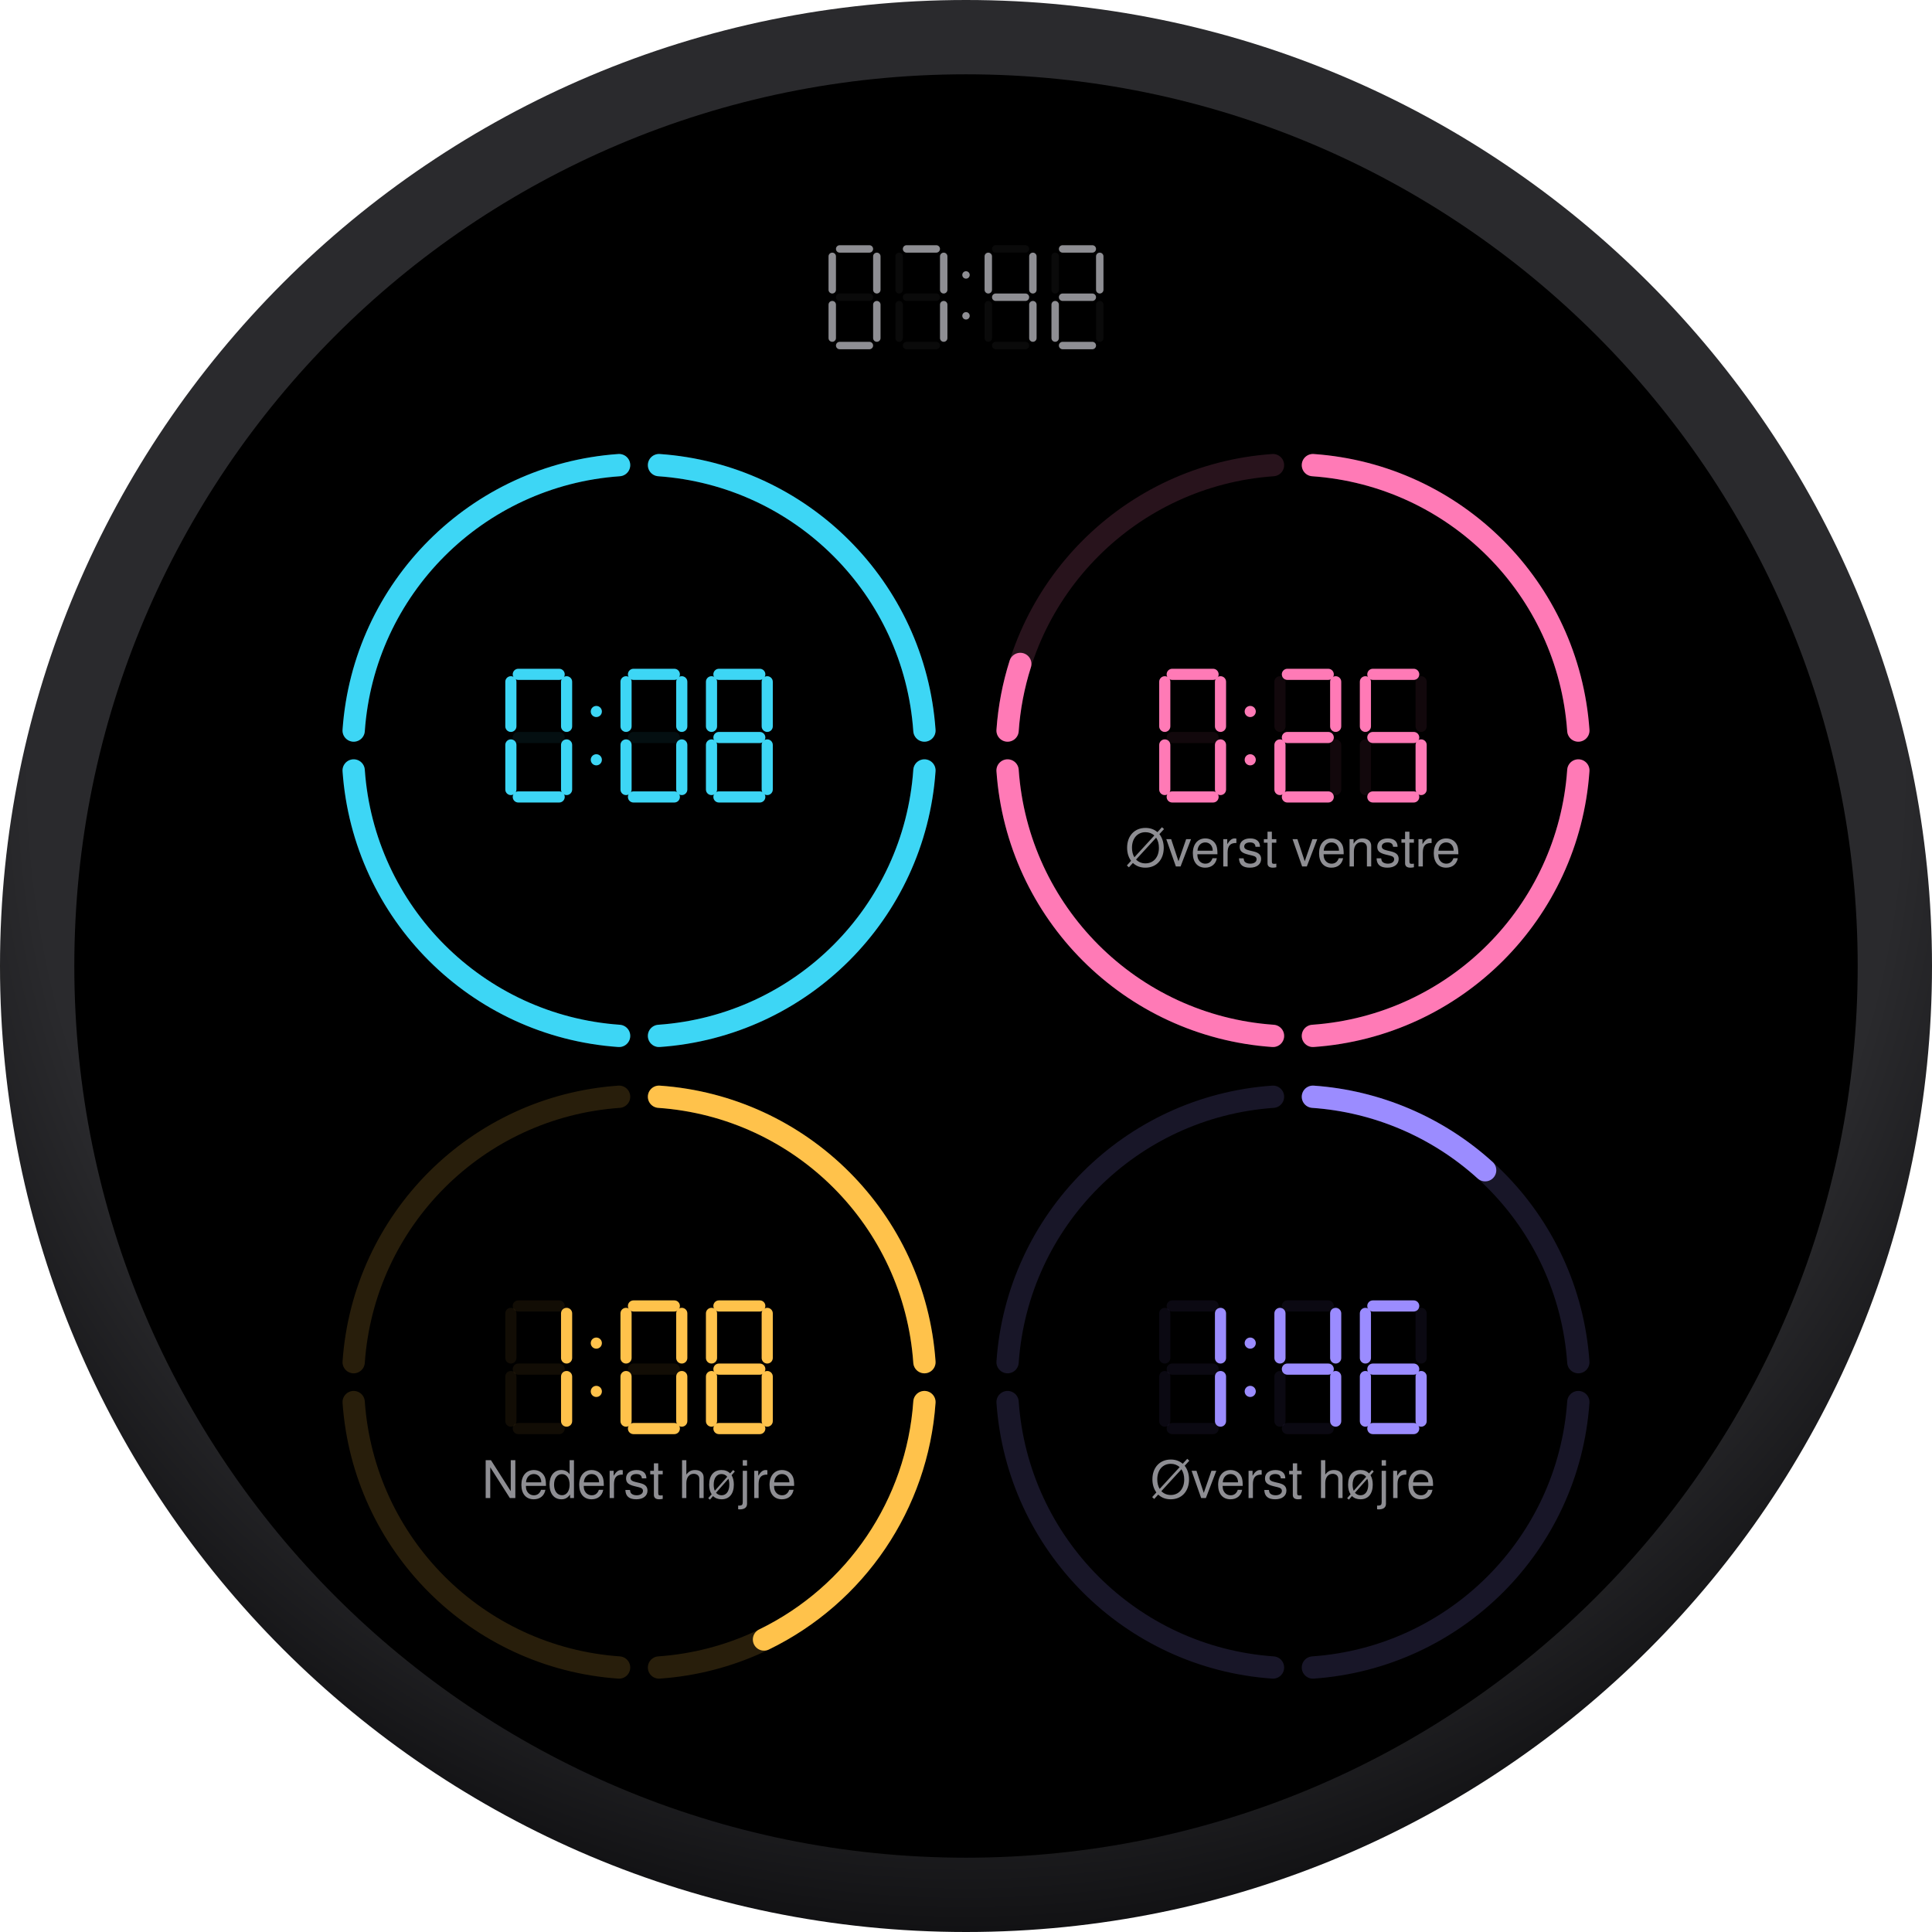
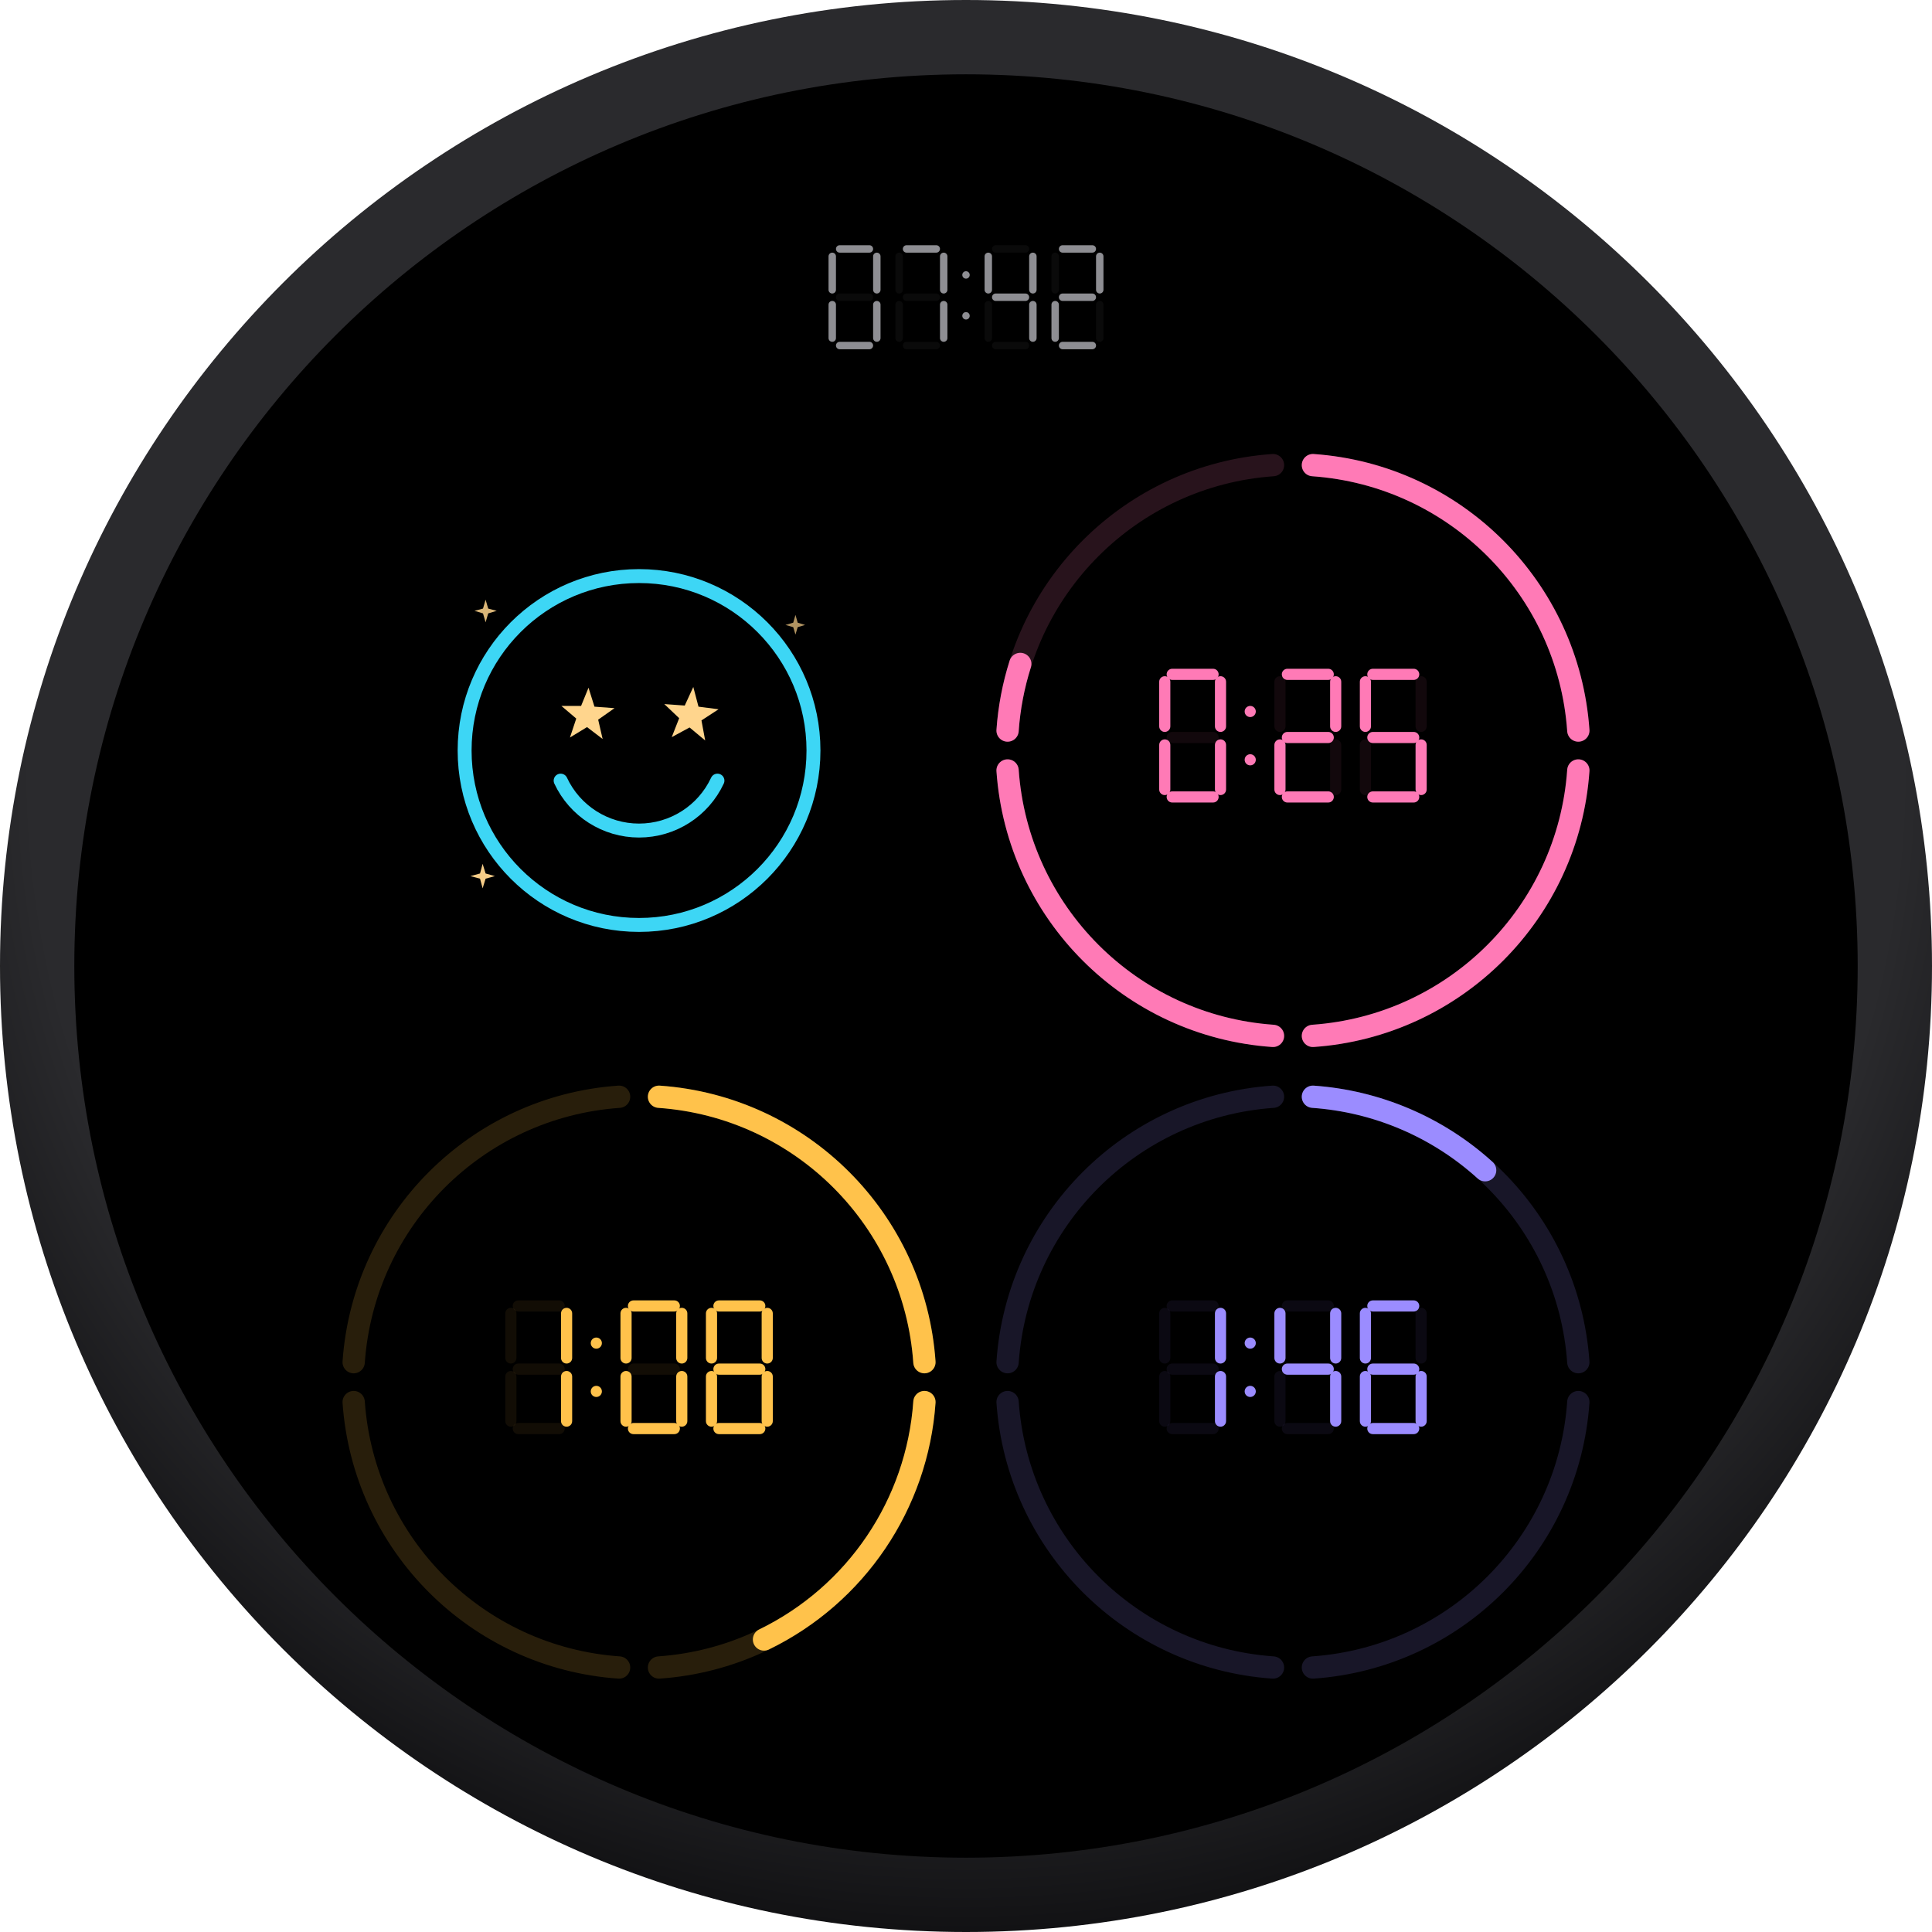
<svg xmlns="http://www.w3.org/2000/svg" width="520" height="520" viewBox="0 0 520 520">
  <defs>
    <clipPath id="screen">
      <circle cx="240" cy="240" r="240" />
    </clipPath>
    <radialGradient id="bezel" cx="50%" cy="40%" r="60%">
      <stop offset="80%" stop-color="#2A2A2D" />
      <stop offset="100%" stop-color="#111113" />
    </radialGradient>
  </defs>
  <circle cx="260" cy="260" r="260" fill="url(#bezel)" />
  <g transform="translate(20 20)" clip-path="url(#screen)">
    <rect width="480" height="480" fill="#000" />
    <rect x="205" y="46" width="10" height="2" rx="1" fill="#8e8e93" fill-opacity="1.000" />
    <rect x="215" y="48" width="2" height="11" rx="1" fill="#8e8e93" fill-opacity="1.000" />
    <rect x="215" y="61" width="2" height="11" rx="1" fill="#8e8e93" fill-opacity="1.000" />
    <rect x="205" y="72" width="10" height="2" rx="1" fill="#8e8e93" fill-opacity="1.000" />
    <rect x="203" y="61" width="2" height="11" rx="1" fill="#8e8e93" fill-opacity="1.000" />
    <rect x="203" y="48" width="2" height="11" rx="1" fill="#8e8e93" fill-opacity="1.000" />
    <rect x="205" y="59" width="10" height="2" rx="1" fill="#8e8e93" fill-opacity="0.071" />
    <rect x="223" y="46" width="10" height="2" rx="1" fill="#8e8e93" fill-opacity="1.000" />
    <rect x="233" y="48" width="2" height="11" rx="1" fill="#8e8e93" fill-opacity="1.000" />
    <rect x="233" y="61" width="2" height="11" rx="1" fill="#8e8e93" fill-opacity="1.000" />
    <rect x="223" y="72" width="10" height="2" rx="1" fill="#8e8e93" fill-opacity="0.071" />
    <rect x="221" y="61" width="2" height="11" rx="1" fill="#8e8e93" fill-opacity="0.071" />
    <rect x="221" y="48" width="2" height="11" rx="1" fill="#8e8e93" fill-opacity="0.071" />
    <rect x="223" y="59" width="10" height="2" rx="1" fill="#8e8e93" fill-opacity="0.071" />
    <rect x="239" y="53" width="2" height="2" rx="1" fill="#8e8e93" fill-opacity="1.000" />
    <rect x="239" y="64" width="2" height="2" rx="1" fill="#8e8e93" fill-opacity="1.000" />
    <rect x="247" y="46" width="10" height="2" rx="1" fill="#8e8e93" fill-opacity="0.071" />
    <rect x="257" y="48" width="2" height="11" rx="1" fill="#8e8e93" fill-opacity="1.000" />
    <rect x="257" y="61" width="2" height="11" rx="1" fill="#8e8e93" fill-opacity="1.000" />
    <rect x="247" y="72" width="10" height="2" rx="1" fill="#8e8e93" fill-opacity="0.071" />
    <rect x="245" y="61" width="2" height="11" rx="1" fill="#8e8e93" fill-opacity="0.071" />
    <rect x="245" y="48" width="2" height="11" rx="1" fill="#8e8e93" fill-opacity="1.000" />
    <rect x="247" y="59" width="10" height="2" rx="1" fill="#8e8e93" fill-opacity="1.000" />
    <rect x="265" y="46" width="10" height="2" rx="1" fill="#8e8e93" fill-opacity="1.000" />
    <rect x="275" y="48" width="2" height="11" rx="1" fill="#8e8e93" fill-opacity="1.000" />
    <rect x="275" y="61" width="2" height="11" rx="1" fill="#8e8e93" fill-opacity="0.071" />
    <rect x="265" y="72" width="10" height="2" rx="1" fill="#8e8e93" fill-opacity="1.000" />
    <rect x="263" y="61" width="2" height="11" rx="1" fill="#8e8e93" fill-opacity="1.000" />
    <rect x="263" y="48" width="2" height="11" rx="1" fill="#8e8e93" fill-opacity="0.071" />
    <rect x="265" y="59" width="10" height="2" rx="1" fill="#8e8e93" fill-opacity="1.000" />
-     <rect x="118" y="160" width="14" height="3" rx="1.5" fill="#3DD6F5" fill-opacity="1.000" />
-     <rect x="131" y="162" width="3" height="15" rx="1.5" fill="#3DD6F5" fill-opacity="1.000" />
-     <rect x="131" y="179" width="3" height="15" rx="1.5" fill="#3DD6F5" fill-opacity="1.000" />
-     <rect x="118" y="193" width="14" height="3" rx="1.5" fill="#3DD6F5" fill-opacity="1.000" />
-     <rect x="116" y="179" width="3" height="15" rx="1.5" fill="#3DD6F5" fill-opacity="1.000" />
-     <rect x="116" y="162" width="3" height="15" rx="1.5" fill="#3DD6F5" fill-opacity="1.000" />
-     <rect x="118" y="177" width="14" height="3" rx="1.5" fill="#3DD6F5" fill-opacity="0.071" />
-     <rect x="139" y="170" width="3" height="3" rx="1.5" fill="#3DD6F5" fill-opacity="1.000" />
-     <rect x="139" y="183" width="3" height="3" rx="1.5" fill="#3DD6F5" fill-opacity="1.000" />
-     <rect x="149" y="160" width="14" height="3" rx="1.5" fill="#3DD6F5" fill-opacity="1.000" />
-     <rect x="162" y="162" width="3" height="15" rx="1.5" fill="#3DD6F5" fill-opacity="1.000" />
-     <rect x="162" y="179" width="3" height="15" rx="1.5" fill="#3DD6F5" fill-opacity="1.000" />
-     <rect x="149" y="193" width="14" height="3" rx="1.5" fill="#3DD6F5" fill-opacity="1.000" />
-     <rect x="147" y="179" width="3" height="15" rx="1.5" fill="#3DD6F5" fill-opacity="1.000" />
-     <rect x="147" y="162" width="3" height="15" rx="1.5" fill="#3DD6F5" fill-opacity="1.000" />
-     <rect x="149" y="177" width="14" height="3" rx="1.5" fill="#3DD6F5" fill-opacity="0.071" />
-     <rect x="172" y="160" width="14" height="3" rx="1.5" fill="#3DD6F5" fill-opacity="1.000" />
-     <rect x="185" y="162" width="3" height="15" rx="1.5" fill="#3DD6F5" fill-opacity="1.000" />
-     <rect x="185" y="179" width="3" height="15" rx="1.5" fill="#3DD6F5" fill-opacity="1.000" />
-     <rect x="172" y="193" width="14" height="3" rx="1.5" fill="#3DD6F5" fill-opacity="1.000" />
-     <rect x="170" y="179" width="3" height="15" rx="1.5" fill="#3DD6F5" fill-opacity="1.000" />
-     <rect x="170" y="162" width="3" height="15" rx="1.5" fill="#3DD6F5" fill-opacity="1.000" />
-     <rect x="172" y="177" width="14" height="3" rx="1.5" fill="#3DD6F5" fill-opacity="1.000" />
-     <text x="152" y="210" font-family="Montserrat, 'Segoe UI', Helvetica, Arial, sans-serif" font-size="14" font-weight="500" fill="#3DD6F5" fill-opacity="1.000" text-anchor="middle" dominant-baseline="central" />
-     <path d="M157.37 105.19 A77 77 0 0 1 228.81 176.63" fill="none" stroke="#3DD6F5" stroke-opacity="0.157" stroke-width="6" stroke-linecap="round" />
-     <path d="M157.37 105.19 A77 77 0 0 1 228.81 176.63" fill="none" stroke="#3DD6F5" stroke-opacity="1.000" stroke-width="6" stroke-linecap="round" />
-     <path d="M228.81 187.37 A77 77 0 0 1 157.37 258.81" fill="none" stroke="#3DD6F5" stroke-opacity="0.157" stroke-width="6" stroke-linecap="round" />
-     <path d="M228.81 187.37 A77 77 0 0 1 157.37 258.81" fill="none" stroke="#3DD6F5" stroke-opacity="1.000" stroke-width="6" stroke-linecap="round" />
-     <path d="M146.63 258.81 A77 77 0 0 1 75.19 187.37" fill="none" stroke="#3DD6F5" stroke-opacity="0.157" stroke-width="6" stroke-linecap="round" />
-     <path d="M146.63 258.81 A77 77 0 0 1 75.19 187.37" fill="none" stroke="#3DD6F5" stroke-opacity="1.000" stroke-width="6" stroke-linecap="round" />
-     <path d="M75.19 176.63 A77 77 0 0 1 146.63 105.19" fill="none" stroke="#3DD6F5" stroke-opacity="0.157" stroke-width="6" stroke-linecap="round" />
-     <path d="M75.19 176.63 A77 77 0 0 1 146.63 105.19" fill="none" stroke="#3DD6F5" stroke-opacity="1.000" stroke-width="6" stroke-linecap="round" />
+     <circle cx="152" cy="182" r="46.948" fill="none" stroke="#3DD6F5" stroke-opacity="1.000" stroke-width="3.75" />
+     <path d="M138.4 165.1L140.0 170.2L145.4 170.6L141.0 173.7L142.2 178.9L138.0 175.7L133.4 178.5L135.1 173.4L131.1 170.0L136.4 170.0Z" fill="#FFD58D" fill-opacity="1.000" />
+     <path d="M166.6 164.9L168.0 170.2L173.4 170.9L168.8 173.9L169.8 179.3L165.6 175.8L160.8 178.4L162.8 173.3L158.8 169.5L164.3 169.9Z" fill="#FFD58D" fill-opacity="1.000" />
+     <path d="M173.10 190.11 A23.286 23.286 0 0 1 130.90 190.11" fill="none" stroke="#3DD6F5" stroke-opacity="1.000" stroke-width="3.756" stroke-linecap="round" />
+     <path d="M110.7 141.4 L111.4 143.8 L113.7 144.4 L111.4 145.1 L110.7 147.5 L110.0 145.1 L107.7 144.4 L110.0 143.8Z" fill="#FFD58D" fill-opacity="0.854" />
+     <path d="M194.1 145.5 L194.7 147.6 L196.7 148.2 L194.7 148.8 L194.1 150.8 L193.5 148.8 L191.4 148.2 L193.5 147.6Z" fill="#FFD58D" fill-opacity="0.691" />
+     <path d="M109.9 212.5 L110.7 215.1 L113.2 215.8 L110.7 216.5 L109.9 219.1 L109.2 216.5 L106.6 215.8 L109.2 215.1Z" fill="#FFD58D" fill-opacity="0.962" />
    <path d="M333.37 105.19 A77 77 0 0 1 404.81 176.63" fill="none" stroke="#FF7AB6" stroke-opacity="0.157" stroke-width="6" stroke-linecap="round" />
    <path d="M333.37 105.19 A77 77 0 0 1 404.81 176.63" fill="none" stroke="#FF7AB6" stroke-opacity="1.000" stroke-width="6" stroke-linecap="round" />
    <path d="M404.81 187.37 A77 77 0 0 1 333.37 258.81" fill="none" stroke="#FF7AB6" stroke-opacity="0.157" stroke-width="6" stroke-linecap="round" />
    <path d="M404.81 187.37 A77 77 0 0 1 333.37 258.81" fill="none" stroke="#FF7AB6" stroke-opacity="1.000" stroke-width="6" stroke-linecap="round" />
    <path d="M322.63 258.81 A77 77 0 0 1 251.19 187.37" fill="none" stroke="#FF7AB6" stroke-opacity="0.157" stroke-width="6" stroke-linecap="round" />
    <path d="M322.63 258.81 A77 77 0 0 1 251.19 187.37" fill="none" stroke="#FF7AB6" stroke-opacity="1.000" stroke-width="6" stroke-linecap="round" />
    <path d="M251.19 176.63 A77 77 0 0 1 322.63 105.19" fill="none" stroke="#FF7AB6" stroke-opacity="0.157" stroke-width="6" stroke-linecap="round" />
    <path d="M251.19 176.63 A77 77 0 0 1 254.61 158.70" fill="none" stroke="#FF7AB6" stroke-opacity="1.000" stroke-width="6" stroke-linecap="round" />
    <rect x="294" y="160" width="14" height="3" rx="1.5" fill="#FF7AB6" fill-opacity="1.000" />
    <rect x="307" y="162" width="3" height="15" rx="1.5" fill="#FF7AB6" fill-opacity="1.000" />
    <rect x="307" y="179" width="3" height="15" rx="1.5" fill="#FF7AB6" fill-opacity="1.000" />
    <rect x="294" y="193" width="14" height="3" rx="1.5" fill="#FF7AB6" fill-opacity="1.000" />
    <rect x="292" y="179" width="3" height="15" rx="1.5" fill="#FF7AB6" fill-opacity="1.000" />
    <rect x="292" y="162" width="3" height="15" rx="1.5" fill="#FF7AB6" fill-opacity="1.000" />
    <rect x="294" y="177" width="14" height="3" rx="1.5" fill="#FF7AB6" fill-opacity="0.071" />
    <rect x="315" y="170" width="3" height="3" rx="1.5" fill="#FF7AB6" fill-opacity="1.000" />
    <rect x="315" y="183" width="3" height="3" rx="1.5" fill="#FF7AB6" fill-opacity="1.000" />
    <rect x="325" y="160" width="14" height="3" rx="1.5" fill="#FF7AB6" fill-opacity="1.000" />
    <rect x="338" y="162" width="3" height="15" rx="1.5" fill="#FF7AB6" fill-opacity="1.000" />
    <rect x="338" y="179" width="3" height="15" rx="1.5" fill="#FF7AB6" fill-opacity="0.071" />
    <rect x="325" y="193" width="14" height="3" rx="1.5" fill="#FF7AB6" fill-opacity="1.000" />
    <rect x="323" y="179" width="3" height="15" rx="1.5" fill="#FF7AB6" fill-opacity="1.000" />
    <rect x="323" y="162" width="3" height="15" rx="1.5" fill="#FF7AB6" fill-opacity="0.071" />
    <rect x="325" y="177" width="14" height="3" rx="1.5" fill="#FF7AB6" fill-opacity="1.000" />
    <rect x="348" y="160" width="14" height="3" rx="1.5" fill="#FF7AB6" fill-opacity="1.000" />
    <rect x="361" y="162" width="3" height="15" rx="1.5" fill="#FF7AB6" fill-opacity="0.071" />
    <rect x="361" y="179" width="3" height="15" rx="1.5" fill="#FF7AB6" fill-opacity="1.000" />
    <rect x="348" y="193" width="14" height="3" rx="1.5" fill="#FF7AB6" fill-opacity="1.000" />
    <rect x="346" y="179" width="3" height="15" rx="1.5" fill="#FF7AB6" fill-opacity="0.071" />
    <rect x="346" y="162" width="3" height="15" rx="1.5" fill="#FF7AB6" fill-opacity="1.000" />
    <rect x="348" y="177" width="14" height="3" rx="1.5" fill="#FF7AB6" fill-opacity="1.000" />
-     <text x="328" y="210" font-family="Montserrat, 'Segoe UI', Helvetica, Arial, sans-serif" font-size="14" font-weight="500" fill="#8E8E93" fill-opacity="1.000" text-anchor="middle" dominant-baseline="central">Øverst venstre</text>
+     <text x="328" y="210" font-family="Montserrat, 'Segoe UI', Helvetica, Arial, sans-serif" font-size="14" font-weight="500" fill="#8E8E93" fill-opacity="1.000" text-anchor="middle" dominant-baseline="central" />
    <path d="M157.37 275.19 A77 77 0 0 1 228.81 346.63" fill="none" stroke="#FFC24B" stroke-opacity="0.157" stroke-width="6" stroke-linecap="round" />
    <path d="M157.37 275.19 A77 77 0 0 1 228.81 346.63" fill="none" stroke="#FFC24B" stroke-opacity="1.000" stroke-width="6" stroke-linecap="round" />
    <path d="M228.81 357.37 A77 77 0 0 1 157.37 428.81" fill="none" stroke="#FFC24B" stroke-opacity="0.157" stroke-width="6" stroke-linecap="round" />
    <path d="M228.81 357.37 A77 77 0 0 1 185.63 421.27" fill="none" stroke="#FFC24B" stroke-opacity="1.000" stroke-width="6" stroke-linecap="round" />
    <path d="M146.63 428.81 A77 77 0 0 1 75.19 357.37" fill="none" stroke="#FFC24B" stroke-opacity="0.157" stroke-width="6" stroke-linecap="round" />
    <path d="M75.19 346.63 A77 77 0 0 1 146.63 275.19" fill="none" stroke="#FFC24B" stroke-opacity="0.157" stroke-width="6" stroke-linecap="round" />
    <rect x="118" y="330" width="14" height="3" rx="1.5" fill="#FFC24B" fill-opacity="0.071" />
    <rect x="131" y="332" width="3" height="15" rx="1.5" fill="#FFC24B" fill-opacity="1.000" />
    <rect x="131" y="349" width="3" height="15" rx="1.5" fill="#FFC24B" fill-opacity="1.000" />
    <rect x="118" y="363" width="14" height="3" rx="1.5" fill="#FFC24B" fill-opacity="0.071" />
    <rect x="116" y="349" width="3" height="15" rx="1.5" fill="#FFC24B" fill-opacity="0.071" />
    <rect x="116" y="332" width="3" height="15" rx="1.5" fill="#FFC24B" fill-opacity="0.071" />
    <rect x="118" y="347" width="14" height="3" rx="1.5" fill="#FFC24B" fill-opacity="0.071" />
    <rect x="139" y="340" width="3" height="3" rx="1.5" fill="#FFC24B" fill-opacity="1.000" />
    <rect x="139" y="353" width="3" height="3" rx="1.5" fill="#FFC24B" fill-opacity="1.000" />
    <rect x="149" y="330" width="14" height="3" rx="1.5" fill="#FFC24B" fill-opacity="1.000" />
    <rect x="162" y="332" width="3" height="15" rx="1.5" fill="#FFC24B" fill-opacity="1.000" />
    <rect x="162" y="349" width="3" height="15" rx="1.5" fill="#FFC24B" fill-opacity="1.000" />
    <rect x="149" y="363" width="14" height="3" rx="1.5" fill="#FFC24B" fill-opacity="1.000" />
    <rect x="147" y="349" width="3" height="15" rx="1.5" fill="#FFC24B" fill-opacity="1.000" />
    <rect x="147" y="332" width="3" height="15" rx="1.5" fill="#FFC24B" fill-opacity="1.000" />
    <rect x="149" y="347" width="14" height="3" rx="1.5" fill="#FFC24B" fill-opacity="0.071" />
    <rect x="172" y="330" width="14" height="3" rx="1.5" fill="#FFC24B" fill-opacity="1.000" />
    <rect x="185" y="332" width="3" height="15" rx="1.5" fill="#FFC24B" fill-opacity="1.000" />
    <rect x="185" y="349" width="3" height="15" rx="1.5" fill="#FFC24B" fill-opacity="1.000" />
    <rect x="172" y="363" width="14" height="3" rx="1.5" fill="#FFC24B" fill-opacity="1.000" />
    <rect x="170" y="349" width="3" height="15" rx="1.5" fill="#FFC24B" fill-opacity="1.000" />
    <rect x="170" y="332" width="3" height="15" rx="1.5" fill="#FFC24B" fill-opacity="1.000" />
    <rect x="172" y="347" width="14" height="3" rx="1.5" fill="#FFC24B" fill-opacity="1.000" />
-     <text x="152" y="380" font-family="Montserrat, 'Segoe UI', Helvetica, Arial, sans-serif" font-size="14" font-weight="500" fill="#8E8E93" fill-opacity="1.000" text-anchor="middle" dominant-baseline="central">Nederst højre</text>
+     <text x="152" y="380" font-family="Montserrat, 'Segoe UI', Helvetica, Arial, sans-serif" font-size="14" font-weight="500" fill="#8E8E93" fill-opacity="1.000" text-anchor="middle" dominant-baseline="central" />
    <path d="M333.37 275.19 A77 77 0 0 1 404.81 346.63" fill="none" stroke="#9B8CFF" stroke-opacity="0.157" stroke-width="6" stroke-linecap="round" />
    <path d="M333.37 275.19 A77 77 0 0 1 379.73 294.97" fill="none" stroke="#9B8CFF" stroke-opacity="1.000" stroke-width="6" stroke-linecap="round" />
    <path d="M404.81 357.37 A77 77 0 0 1 333.37 428.81" fill="none" stroke="#9B8CFF" stroke-opacity="0.157" stroke-width="6" stroke-linecap="round" />
    <path d="M322.63 428.81 A77 77 0 0 1 251.19 357.37" fill="none" stroke="#9B8CFF" stroke-opacity="0.157" stroke-width="6" stroke-linecap="round" />
    <path d="M251.19 346.63 A77 77 0 0 1 322.63 275.19" fill="none" stroke="#9B8CFF" stroke-opacity="0.157" stroke-width="6" stroke-linecap="round" />
    <rect x="294" y="330" width="14" height="3" rx="1.5" fill="#9B8CFF" fill-opacity="0.071" />
    <rect x="307" y="332" width="3" height="15" rx="1.5" fill="#9B8CFF" fill-opacity="1.000" />
    <rect x="307" y="349" width="3" height="15" rx="1.5" fill="#9B8CFF" fill-opacity="1.000" />
    <rect x="294" y="363" width="14" height="3" rx="1.5" fill="#9B8CFF" fill-opacity="0.071" />
    <rect x="292" y="349" width="3" height="15" rx="1.5" fill="#9B8CFF" fill-opacity="0.071" />
    <rect x="292" y="332" width="3" height="15" rx="1.5" fill="#9B8CFF" fill-opacity="0.071" />
    <rect x="294" y="347" width="14" height="3" rx="1.5" fill="#9B8CFF" fill-opacity="0.071" />
    <rect x="315" y="340" width="3" height="3" rx="1.5" fill="#9B8CFF" fill-opacity="1.000" />
    <rect x="315" y="353" width="3" height="3" rx="1.5" fill="#9B8CFF" fill-opacity="1.000" />
    <rect x="325" y="330" width="14" height="3" rx="1.5" fill="#9B8CFF" fill-opacity="0.071" />
    <rect x="338" y="332" width="3" height="15" rx="1.5" fill="#9B8CFF" fill-opacity="1.000" />
    <rect x="338" y="349" width="3" height="15" rx="1.5" fill="#9B8CFF" fill-opacity="1.000" />
    <rect x="325" y="363" width="14" height="3" rx="1.5" fill="#9B8CFF" fill-opacity="0.071" />
    <rect x="323" y="349" width="3" height="15" rx="1.5" fill="#9B8CFF" fill-opacity="0.071" />
    <rect x="323" y="332" width="3" height="15" rx="1.5" fill="#9B8CFF" fill-opacity="1.000" />
    <rect x="325" y="347" width="14" height="3" rx="1.5" fill="#9B8CFF" fill-opacity="1.000" />
    <rect x="348" y="330" width="14" height="3" rx="1.5" fill="#9B8CFF" fill-opacity="1.000" />
    <rect x="361" y="332" width="3" height="15" rx="1.5" fill="#9B8CFF" fill-opacity="0.071" />
    <rect x="361" y="349" width="3" height="15" rx="1.5" fill="#9B8CFF" fill-opacity="1.000" />
    <rect x="348" y="363" width="14" height="3" rx="1.5" fill="#9B8CFF" fill-opacity="1.000" />
    <rect x="346" y="349" width="3" height="15" rx="1.5" fill="#9B8CFF" fill-opacity="1.000" />
    <rect x="346" y="332" width="3" height="15" rx="1.5" fill="#9B8CFF" fill-opacity="1.000" />
    <rect x="348" y="347" width="14" height="3" rx="1.5" fill="#9B8CFF" fill-opacity="1.000" />
-     <text x="328" y="380" font-family="Montserrat, 'Segoe UI', Helvetica, Arial, sans-serif" font-size="14" font-weight="500" fill="#8E8E93" fill-opacity="1.000" text-anchor="middle" dominant-baseline="central">Øverst højre</text>
+     <text x="328" y="380" font-family="Montserrat, 'Segoe UI', Helvetica, Arial, sans-serif" font-size="14" font-weight="500" fill="#8E8E93" fill-opacity="1.000" text-anchor="middle" dominant-baseline="central" />
  </g>
</svg>
